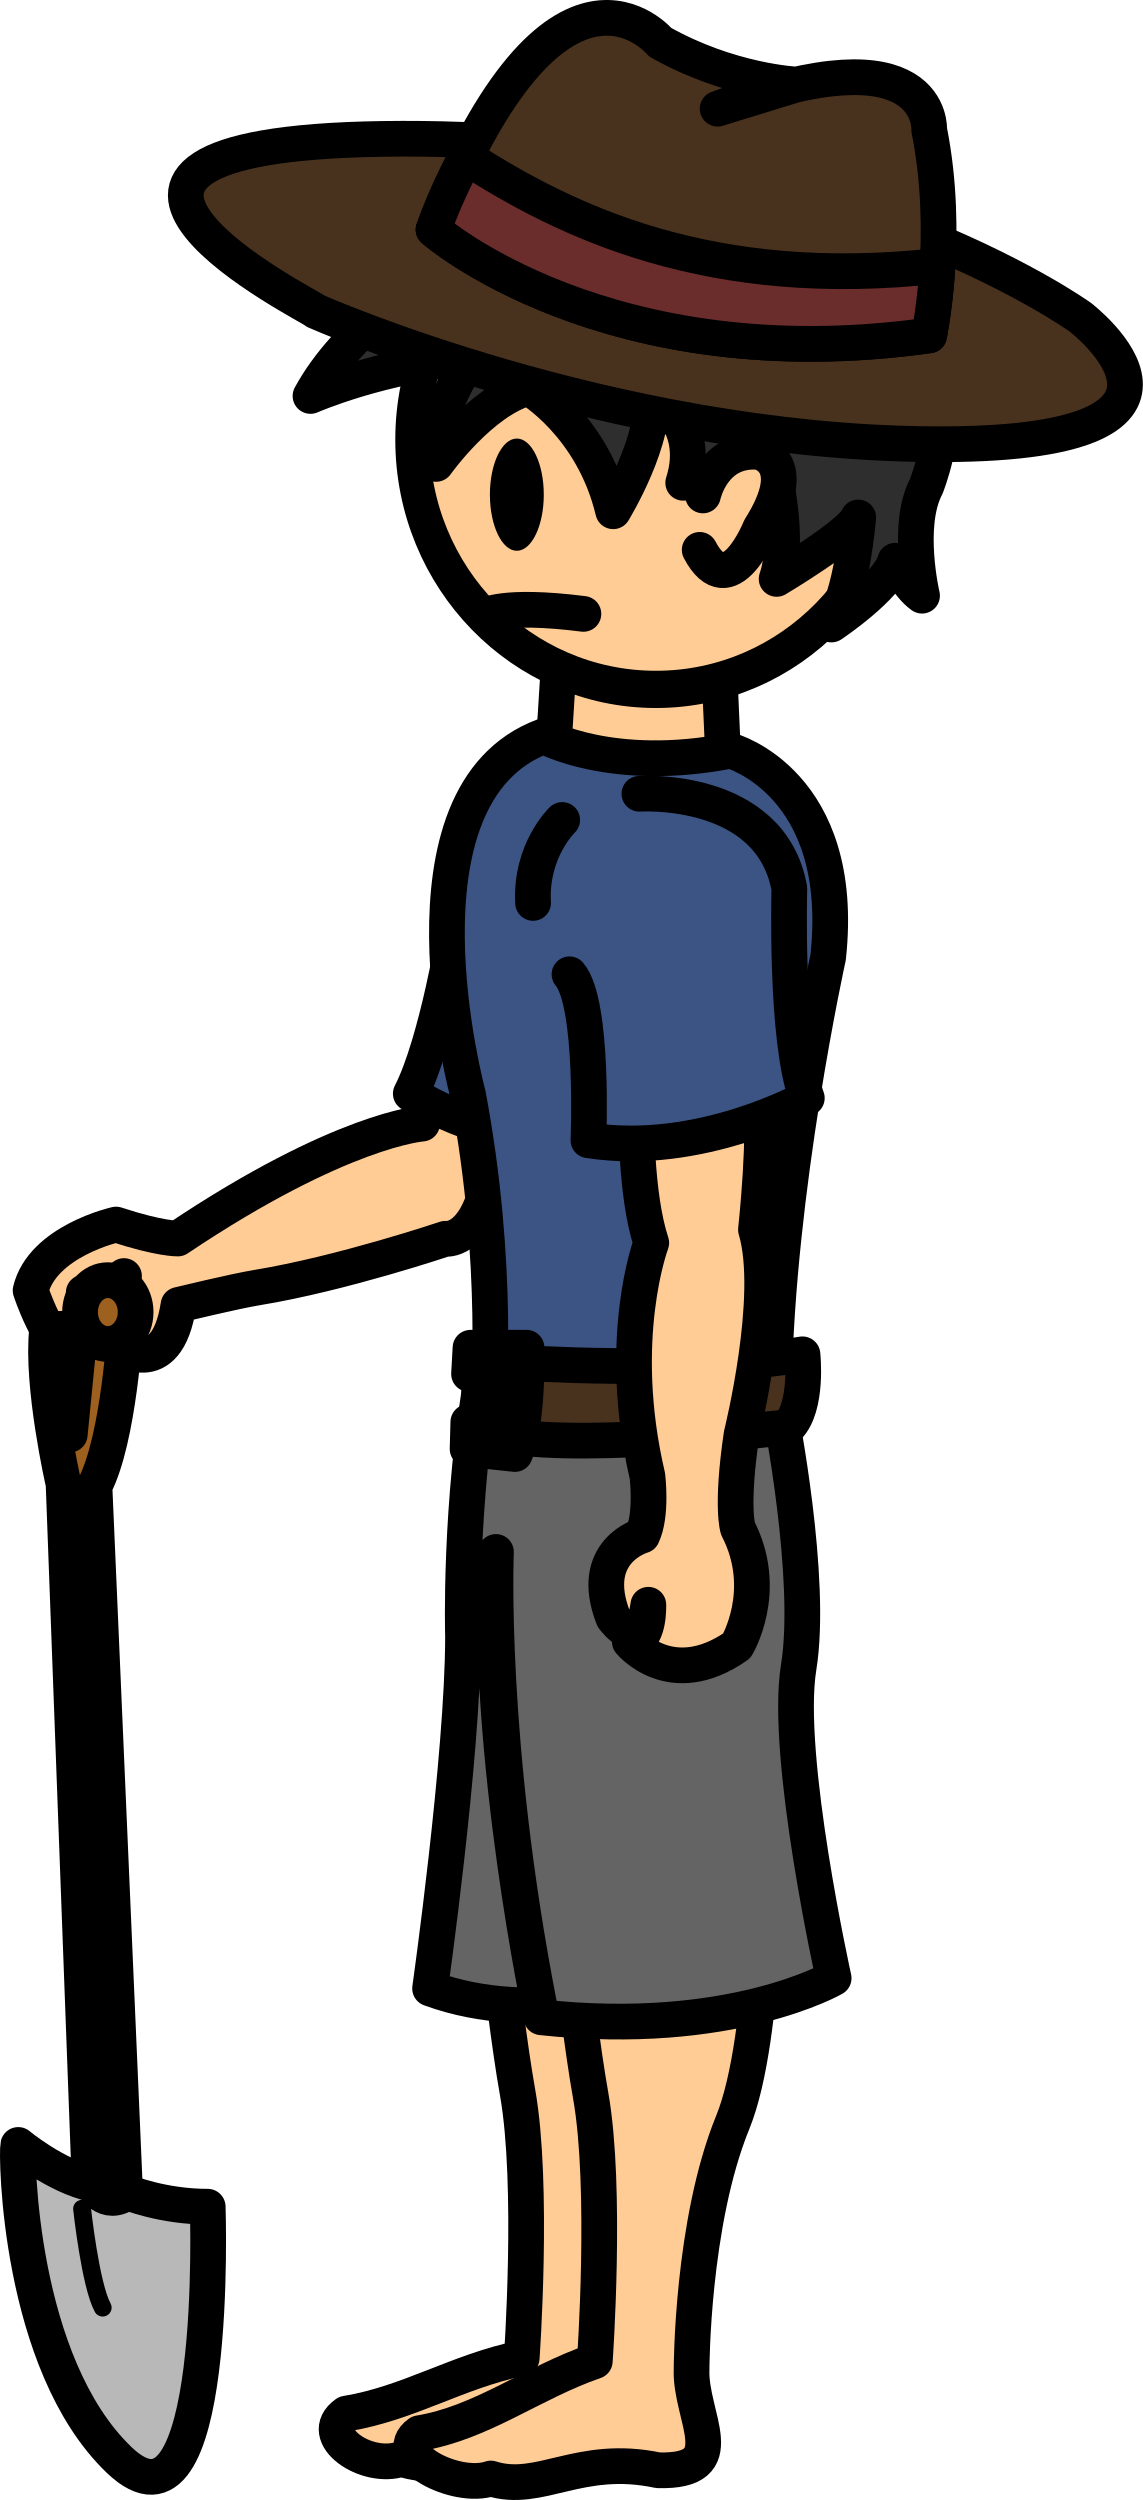
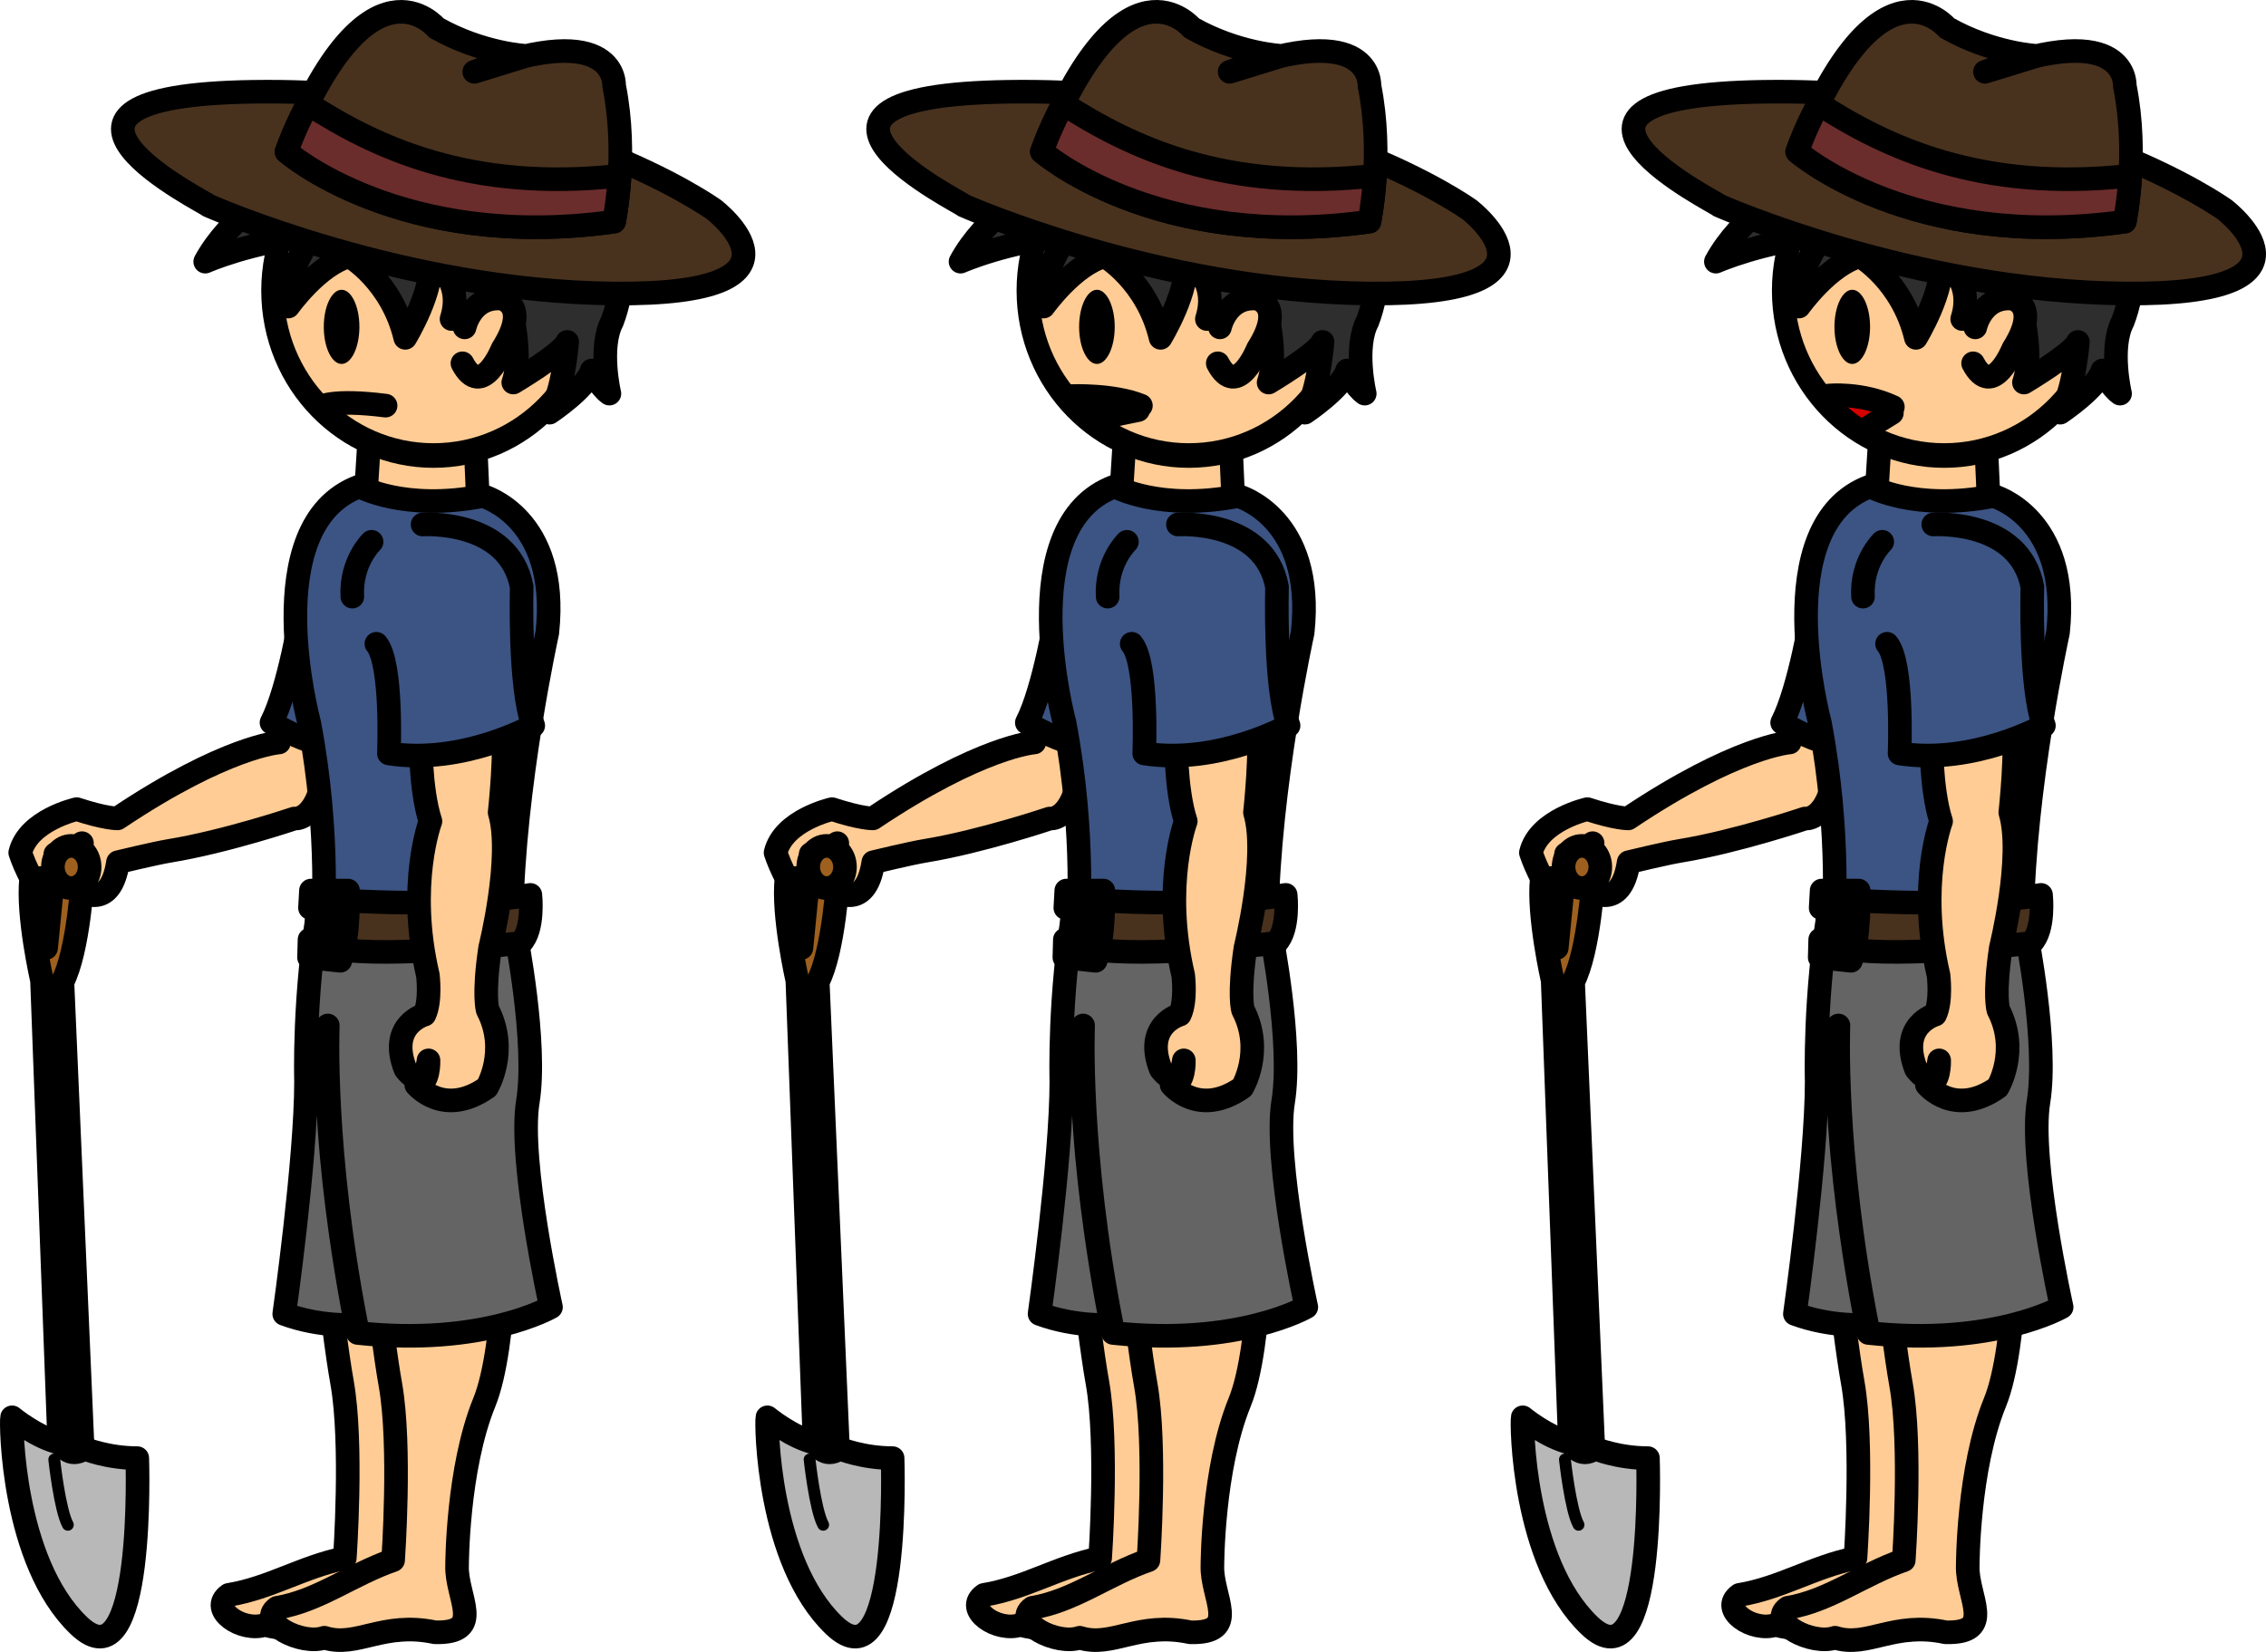
- <svg xmlns="http://www.w3.org/2000/svg" width="64" height="140" id="svg2" version="1.1">
+ <svg xmlns="http://www.w3.org/2000/svg" width="192" height="140" id="svg2" version="1.1">
  <defs id="defs4">
    </defs>
  <g id="layer1" transform="translate(0,-912.3622)">
    <g id="g3677" transform="translate(-20.90808,1.015586)">
      <path style="fill:#ffcc95;fill-opacity:1;stroke:#000000;stroke-width:2;stroke-linecap:round;stroke-linejoin:round;stroke-miterlimit:4;stroke-opacity:1;stroke-dasharray:none" d="m 48.048,1013.072 c 0,0 0.922,10.262 1.845,15.451 0.922,5.189 0.231,14.874 0.231,14.874 -3.623,0.75 -6.323,2.537 -9.83,3.113 -1.739,1.23 1.134,3.209 3.084,2.537 2.75,0.873 5.868,-0.477 10.291,0.461 4.314,0.115 1.768,-2.998 1.874,-5.65 0,0 0,-8.187 2.306,-13.837 1.969,-4.824 1.845,-16.719 1.845,-16.719 l -11.646,-0.231 z" id="path3613" />
      <path id="path2835" d="m 52.141,1013.245 c 0,0 0.922,10.262 1.845,15.451 0.922,5.189 0.231,14.874 0.231,14.874 -3.507,1.211 -6.323,3.459 -9.83,4.036 -1.739,1.23 2.056,3.209 4.007,2.537 2.75,0.873 4.946,-1.399 9.369,-0.461 4.314,0.115 1.768,-2.998 1.874,-5.65 0,0 0,-8.187 2.306,-13.837 1.969,-4.824 1.845,-16.719 1.845,-16.719 l -11.646,-0.231 z" style="fill:#ffcc95;fill-opacity:1;stroke:#000000;stroke-width:2;stroke-linecap:round;stroke-linejoin:round;stroke-miterlimit:4;stroke-opacity:1;stroke-dasharray:none" />
      <path id="path3628" d="m 46.326,971.504 c 0,0 -1.669,1.499 -1.781,2.767 0,0 -4.519,0.295 -13.68,6.433 0,0 -1.009,0.025 -3.458,-0.783 0,0 -4.118,0.922 -4.785,3.69 0,0 0.961,2.998 2.46,4.036 0,0 1.55,-1.384 0.516,-3.92 0,0 1.92,-0.115 2.254,-0.922 0,0 -1.335,3.344 -0.334,3.92 0,0 2.715,2.075 3.387,-2.306 0,0 3.135,-0.761 4.391,-0.967 4.762,-0.781 10.553,-2.735 10.553,-2.735 0,0 1.589,0.242 2.368,-2.986 l 3.116,-4.728 -5.008,-1.499 z" style="fill:#ffcc95;fill-opacity:1;stroke:#000000;stroke-width:2;stroke-linecap:round;stroke-linejoin:round;stroke-miterlimit:4;stroke-opacity:1;stroke-dasharray:none" />
      <path id="path3624" d="m 46.44,963.216 c 0,0 -1.06,6.523 -2.528,9.376 0,0 4.077,2.691 8.235,2.283 l -0.652,-10.355 -5.055,-1.305 z" style="fill:#3c5483;fill-opacity:1;stroke:#000000;stroke-width:2;stroke-linecap:round;stroke-linejoin:round;stroke-miterlimit:4;stroke-opacity:1;stroke-dasharray:none" />
      <path id="path3610" d="m 52.311,946.747 -0.489,7.827 9.621,0 -0.326,-7.338 -8.806,-0.489 z" style="fill:#ffcc95;fill-opacity:1;stroke:#000000;stroke-width:2;stroke-linecap:round;stroke-linejoin:round;stroke-miterlimit:4;stroke-opacity:1;stroke-dasharray:none" />
      <path transform="matrix(0.439843,0,0,0.4779763,17.28346,901.6766)" d="m 122.75,71.75 c 0,16.154 -13.879,29.25 -31,29.25 -17.121,0 -31,-13.096 -31,-29.25 0,-16.154 13.879,-29.25 31,-29.25 17.121,0 31,13.096 31,29.25 z" id="path3600" style="fill:#ffcc95;fill-opacity:1;stroke:#000000;stroke-width:4.362;stroke-linecap:round;stroke-linejoin:round;stroke-miterlimit:4;stroke-opacity:1;stroke-dasharray:none" />
      <path id="path3602" d="m 44.407,927.41 c 0,0 -4.036,2.306 -6.111,6.111 0,0 3.92,-1.73 9.109,-2.191 0,0 -2.191,2.537 -2.076,5.996 0,0 2.537,-3.574 5.189,-4.266 0,0 3.575,2.075 4.728,6.918 0,0 2.537,-4.151 2.076,-6.688 0,0 2.976,1.561 1.846,5.093 0,0 4.71,-0.31 4.71,-2.155 0,0 1.443,4.885 0.521,7.537 0,0 4.223,-2.519 4.569,-3.442 0,0 -0.346,4.382 -1.499,5.996 0,0 3.113,-2.075 3.575,-3.574 0,0 0.692,1.384 1.499,1.96 0,0 -0.922,-3.92 0.231,-6.111 0,0 1.153,-2.883 0.692,-5.073 l -29.058,-6.111 z" style="fill:#2e2e2e;fill-opacity:1;stroke:#000000;stroke-width:2;stroke-linecap:round;stroke-linejoin:round;stroke-miterlimit:4;stroke-opacity:1;stroke-dasharray:none" />
      <path id="path3590" d="m 38.584,928.774 c 0,0 16.418,7.278 34.36,7.447 17.941,0.169 8.463,-7.109 8.463,-7.109 0,0 -14.371,-10.361 -39.099,-9.986 -22.342,0.339 -3.724,9.478 -3.724,9.648 z" style="fill:#48321e;fill-opacity:1;stroke:#000000;stroke-width:2;stroke-linecap:round;stroke-linejoin:round;stroke-miterlimit:4;stroke-opacity:1;stroke-dasharray:none" />
      <path id="path3592" d="m 45.185,924.204 c 0,0 9.648,8.463 27.758,5.924 0,0 1.185,-5.585 0,-11.509 0,0 0.339,-5.755 -11.848,-1.185 l 4.401,-1.354 c 0,0 -3.724,-0.169 -7.617,-2.37 0,0 -5.755,-6.939 -12.694,10.494 z" style="fill:#48321e;fill-opacity:1;stroke:#000000;stroke-width:2;stroke-linecap:round;stroke-linejoin:round;stroke-miterlimit:4;stroke-opacity:1;stroke-dasharray:none" />
      <path style="fill:#6b2c2c;fill-opacity:1;stroke:#000000;stroke-width:2;stroke-linecap:round;stroke-linejoin:round;stroke-miterlimit:4;stroke-opacity:1;stroke-dasharray:none" d="m 45.185,924.204 c 0,0 9.648,8.463 27.758,5.924 0,0 0.339,-1.819 0.465,-3.893 -12.722,1.42 -20.767,-2.456 -26.404,-6.093 0,0 -1.058,1.862 -1.82,4.062 z" id="path3598" />
      <path transform="matrix(0.6034768,0,0,0.8110577,5.797333,871.0201)" d="m 75.5,83.875 c 0,2.14 -1.119,3.875 -2.5,3.875 -1.381,0 -2.5,-1.735 -2.5,-3.875 C 70.5,81.735 71.619,80 73,80 c 1.381,0 2.5,1.735 2.5,3.875 z" id="path3604" style="fill:#000000;fill-opacity:1;stroke:none" />
      <path id="path3606" d="m 48.044,945.839 c 0,0 0.971,-0.692 5.535,-0.115" style="fill:none;stroke:#000000;stroke-width:2;stroke-linecap:round;stroke-linejoin:round;stroke-miterlimit:4;stroke-opacity:1;stroke-dasharray:none" />
      <path id="path3608" d="m 60.274,939.091 c 0,0 0.55,-2.641 3.117,-2.438 0,0 2.475,0.508 0.092,4.266 0,0 -1.742,4.368 -3.392,1.219" style="fill:#ffcc95;fill-opacity:1;stroke:#000000;stroke-width:2;stroke-linecap:round;stroke-linejoin:round;stroke-miterlimit:4;stroke-opacity:1;stroke-dasharray:none" />
      <path id="path3612" d="m 51.358,952.569 c 0,0 3.792,2.12 10.465,0.815 0,0 6.522,1.794 5.46,11.578 0,0 -2.882,13.045 -3.033,24.134 0,0 -9.337,2.196 -16.01,0.891 0,0 0.692,-7.74 -1.128,-17.361 0,0 -4.55,-16.796 4.247,-20.057 z" style="fill:#3c5483;fill-opacity:1;stroke:#000000;stroke-width:2;stroke-linecap:round;stroke-linejoin:round;stroke-miterlimit:4;stroke-opacity:1;stroke-dasharray:none" />
      <path id="path3645" d="m 64.595,990.415 c 0,0 1.845,9.34 1.038,14.298 -0.807,4.958 1.96,17.411 1.96,17.411 0,0 -5.765,3.344 -16.374,2.191 0,0 -3.113,-14.644 -2.537,-26.059 0,0 -0.461,10.608 2.421,25.367 0,0 -2.998,0.231 -6.111,-0.922 0,0 1.845,-13.03 1.845,-19.717 0,0 -0.231,-7.38 1.153,-15.105 l 16.604,2.537 z" style="fill:#646464;fill-opacity:1;stroke:#000000;stroke-width:2;stroke-linecap:round;stroke-linejoin:round;stroke-miterlimit:4;stroke-opacity:1;stroke-dasharray:none" />
      <path id="path3614" d="m 49.661,987.636 c 0,0 9.499,0.693 16.185,-0.448 0,0 0.326,2.935 -0.815,4.077 0,0 -11.089,1.305 -15.655,0.489 l 0.285,-4.117 z" style="fill:#48321e;fill-opacity:1;stroke:#000000;stroke-width:2;stroke-linecap:round;stroke-linejoin:round;stroke-miterlimit:4;stroke-opacity:1;stroke-dasharray:none" />
      <path id="path3626" d="m 56.545,973.691 c 0,0 -0.064,4.54 0.834,7.257 0,0 -2.022,5.354 -0.216,13.055 0,0 0.268,2.176 -0.289,3.335 0,0 -3.084,0.863 -1.621,4.608 0,0 1.569,2.201 1.962,-0.733 0,0 0.091,2.103 -1.037,2.071 0,0 2.289,2.818 5.991,0.227 0,0 1.861,-3.079 0.063,-6.566 0,0 -0.399,-1.198 0.205,-5.276 0,0 1.921,-7.7 0.805,-11.46 0,0 0.62,-5.699 0.194,-7.544 l -6.891,1.027 z" style="fill:#ffcc95;fill-opacity:1;stroke:#000000;stroke-width:2;stroke-linecap:round;stroke-linejoin:round;stroke-miterlimit:4;stroke-opacity:1;stroke-dasharray:none" />
      <path id="path3616" d="m 47.256,986.82 3.139,0 c 0,0 0.122,3.995 -0.652,5.952 l -2.65,-0.285 0.041,-1.508 1.549,0.163 0.326,-2.854 -1.835,0 0.082,-1.468 z" style="fill:#a37607;fill-opacity:1;stroke:#000000;stroke-width:2;stroke-linecap:round;stroke-linejoin:round;stroke-miterlimit:4;stroke-opacity:1;stroke-dasharray:none" />
      <path id="path3618" d="m 47.256,989.103 2.201,0.571 -2.242,0.571 0.041,-1.141 z" style="fill:#a37607;fill-opacity:1;stroke:#000000;stroke-width:1;stroke-linecap:round;stroke-linejoin:round;stroke-miterlimit:4;stroke-opacity:1;stroke-dasharray:none" />
      <path id="path3620" d="m 56.714,955.797 c 0,0 7.338,-0.489 8.398,5.3 0,0 -0.245,8.479 0.978,11.741 0,0 -5.952,3.343 -12.23,2.364 0,0 0.326,-7.664 -1.06,-9.295" style="fill:#3c5483;fill-opacity:1;stroke:#000000;stroke-width:2;stroke-linecap:round;stroke-linejoin:round;stroke-miterlimit:4;stroke-opacity:1;stroke-dasharray:none" />
      <path id="path3622" d="m 52.392,957.264 c 0,0 -1.794,1.712 -1.631,4.647" style="fill:none;stroke:#000000;stroke-width:2;stroke-linecap:round;stroke-linejoin:round;stroke-miterlimit:4;stroke-opacity:1;stroke-dasharray:none" />
      <path id="path3632" d="m 27.927,985.572 -2.522,0.13 -0.591,5.981 -0.432,-5.924 -0.836,0.043 c -0.346,3.113 0.922,8.648 0.922,8.648 l 1.499,40.242 1.268,2.998 0.692,-3.228 -1.73,-39.896 c 1.384,-2.652 1.73,-8.994 1.73,-8.994 z" style="fill:#9d601e;fill-opacity:1;stroke:#000000;stroke-width:2;stroke-linecap:round;stroke-linejoin:round;stroke-miterlimit:4;stroke-opacity:1;stroke-dasharray:none" />
      <path transform="matrix(0.4612307,0,0,0.4612225,16.05001,941.525)" d="m 27,93.875 c 0,2.14 -1.511,3.875 -3.375,3.875 -1.864,0 -3.375,-1.735 -3.375,-3.875 C 20.25,91.735 21.761,90 23.625,90 25.489,90 27,91.735 27,93.875 z" id="path3630" style="fill:#9d601e;fill-opacity:1;stroke:#000000;stroke-width:4.336;stroke-linecap:round;stroke-linejoin:round;stroke-miterlimit:4;stroke-opacity:1;stroke-dasharray:none" />
      <path id="path3641" d="m 21.931,1031.463 c 0,0 2.076,1.73 4.151,2.191 0,0 0.692,1.384 1.96,0.461 0,0 1.96,0.807 4.497,0.807 0,0 0.692,19.602 -4.958,14.183 -5.65,-5.419 -5.765,-17.181 -5.65,-17.642 z" style="fill:#b8b8b8;fill-opacity:1;stroke:#000000;stroke-width:2;stroke-linecap:round;stroke-linejoin:round;stroke-miterlimit:4;stroke-opacity:1;stroke-dasharray:none" />
      <path id="path3643" d="m 25.505,1035.038 c 0,0 0.461,4.266 1.153,5.535" style="fill:#b8b8b8;fill-opacity:1;stroke:#000000;stroke-width:1;stroke-linecap:round;stroke-linejoin:round;stroke-miterlimit:4;stroke-opacity:1;stroke-dasharray:none" />
    </g>
+     <g id="g3941">
+       <path id="path3779" d="m 91.14,1014.088 c 0,0 0.922,10.262 1.845,15.451 0.922,5.189 0.231,14.874 0.231,14.874 -3.623,0.75 -6.323,2.537 -9.83,3.113 -1.739,1.23 1.134,3.209 3.084,2.537 2.75,0.873 5.868,-0.477 10.291,0.461 4.314,0.115 1.768,-2.998 1.874,-5.65 0,0 0,-8.187 2.306,-13.837 1.969,-4.824 1.845,-16.719 1.845,-16.719 l -11.646,-0.231 z" style="fill:#ffcc95;fill-opacity:1;stroke:#000000;stroke-width:2;stroke-linecap:round;stroke-linejoin:round;stroke-miterlimit:4;stroke-opacity:1;stroke-dasharray:none" />
+       <path style="fill:#ffcc95;fill-opacity:1;stroke:#000000;stroke-width:2;stroke-linecap:round;stroke-linejoin:round;stroke-miterlimit:4;stroke-opacity:1;stroke-dasharray:none" d="m 95.233,1014.261 c 0,0 0.922,10.262 1.845,15.451 0.922,5.189 0.231,14.874 0.231,14.874 -3.507,1.211 -6.323,3.459 -9.83,4.036 -1.739,1.23 2.056,3.209 4.007,2.537 2.75,0.873 4.946,-1.399 9.369,-0.461 4.314,0.115 1.768,-2.998 1.874,-5.65 0,0 0,-8.187 2.306,-13.837 1.969,-4.824 1.845,-16.719 1.845,-16.719 l -11.646,-0.231 z" id="path3781" />
+       <path style="fill:#ffcc95;fill-opacity:1;stroke:#000000;stroke-width:2;stroke-linecap:round;stroke-linejoin:round;stroke-miterlimit:4;stroke-opacity:1;stroke-dasharray:none" d="m 89.418,972.52 c 0,0 -1.669,1.499 -1.781,2.767 0,0 -4.519,0.295 -13.68,6.433 0,0 -1.009,0.025 -3.458,-0.783 0,0 -4.118,0.922 -4.785,3.69 0,0 0.961,2.998 2.46,4.036 0,0 1.55,-1.384 0.516,-3.92 0,0 1.92,-0.115 2.254,-0.922 0,0 -1.335,3.344 -0.334,3.92 0,0 2.715,2.075 3.387,-2.306 0,0 3.135,-0.761 4.391,-0.967 4.762,-0.781 10.553,-2.735 10.553,-2.735 0,0 1.589,0.242 2.368,-2.986 l 3.116,-4.728 -5.008,-1.499 z" id="path3783" />
+       <path style="fill:#3c5483;fill-opacity:1;stroke:#000000;stroke-width:2;stroke-linecap:round;stroke-linejoin:round;stroke-miterlimit:4;stroke-opacity:1;stroke-dasharray:none" d="m 89.532,964.232 c 0,0 -1.06,6.523 -2.528,9.376 0,0 4.077,2.691 8.235,2.283 L 94.587,965.537 89.532,964.232 z" id="path3785" />
+       <path style="fill:#ffcc95;fill-opacity:1;stroke:#000000;stroke-width:2;stroke-linecap:round;stroke-linejoin:round;stroke-miterlimit:4;stroke-opacity:1;stroke-dasharray:none" d="m 95.403,947.762 -0.489,7.827 9.621,0 -0.326,-7.338 -8.806,-0.489 z" id="path3787" />
+       <path style="fill:#ffcc95;fill-opacity:1;stroke:#000000;stroke-width:4.362;stroke-linecap:round;stroke-linejoin:round;stroke-miterlimit:4;stroke-opacity:1;stroke-dasharray:none" id="path3789" d="m 122.75,71.75 a 31,29.25 0 1 1 -62,0 31,29.25 0 1 1 62,0 z" transform="matrix(0.439843,0,0,0.4779763,60.37538,902.6922)" />
+       <path style="fill:#2e2e2e;fill-opacity:1;stroke:#000000;stroke-width:2;stroke-linecap:round;stroke-linejoin:round;stroke-miterlimit:4;stroke-opacity:1;stroke-dasharray:none" d="m 87.499,928.426 c 0,0 -4.036,2.306 -6.111,6.111 0,0 3.92,-1.73 9.109,-2.191 0,0 -2.191,2.537 -2.076,5.996 0,0 2.537,-3.574 5.189,-4.266 0,0 3.575,2.075 4.728,6.918 0,0 2.537,-4.151 2.076,-6.688 0,0 2.976,1.561 1.846,5.093 0,0 4.71,-0.31 4.71,-2.155 0,0 1.443,4.885 0.521,7.537 0,0 4.223,-2.519 4.569,-3.442 0,0 -0.346,4.382 -1.499,5.996 0,0 3.113,-2.075 3.575,-3.574 0,0 0.692,1.384 1.499,1.96 0,0 -0.922,-3.92 0.231,-6.111 0,0 1.153,-2.883 0.692,-5.073 l -29.058,-6.111 z" id="path3791" />
+       <path style="fill:#48321e;fill-opacity:1;stroke:#000000;stroke-width:2;stroke-linecap:round;stroke-linejoin:round;stroke-miterlimit:4;stroke-opacity:1;stroke-dasharray:none" d="m 81.676,929.789 c 0,0 16.418,7.278 34.36,7.447 17.941,0.169 8.463,-7.109 8.463,-7.109 0,0 -14.371,-10.361 -39.099,-9.986 -22.342,0.339 -3.724,9.478 -3.724,9.648 z" id="path3793" />
+       <path style="fill:#48321e;fill-opacity:1;stroke:#000000;stroke-width:2;stroke-linecap:round;stroke-linejoin:round;stroke-miterlimit:4;stroke-opacity:1;stroke-dasharray:none" d="m 88.277,925.219 c 0,0 9.648,8.463 27.758,5.924 0,0 1.185,-5.585 0,-11.509 0,0 0.339,-5.755 -11.848,-1.185 l 4.401,-1.354 c 0,0 -3.724,-0.169 -7.617,-2.37 0,0 -5.755,-6.939 -12.694,10.494 z" id="path3795" />
+       <path id="path3797" d="m 88.277,925.219 c 0,0 9.648,8.463 27.758,5.924 0,0 0.339,-1.819 0.465,-3.893 -12.722,1.42 -20.767,-2.456 -26.404,-6.093 0,0 -1.058,1.862 -1.82,4.062 z" style="fill:#6b2c2c;fill-opacity:1;stroke:#000000;stroke-width:2;stroke-linecap:round;stroke-linejoin:round;stroke-miterlimit:4;stroke-opacity:1;stroke-dasharray:none" />
+       <path style="fill:#000000;fill-opacity:1;stroke:none" id="path3799" d="m 75.5,83.875 a 2.5,3.875 0 1 1 -5,0 2.5,3.875 0 1 1 5,0 z" transform="matrix(0.6034768,0,0,0.8110577,48.88926,872.0357)" />
+       <path style="fill:none;stroke:#000000;stroke-width:2;stroke-linecap:round;stroke-linejoin:round;stroke-miterlimit:4;stroke-opacity:1;stroke-dasharray:none" d="m 90.766,945.93 c 0,0 3.557,-0.155 5.904,0.809" id="path3801" />
+       <path style="fill:#ffcc95;fill-opacity:1;stroke:#000000;stroke-width:2;stroke-linecap:round;stroke-linejoin:round;stroke-miterlimit:4;stroke-opacity:1;stroke-dasharray:none" d="m 103.366,940.106 c 0,0 0.55,-2.641 3.117,-2.438 0,0 2.475,0.508 0.092,4.266 0,0 -1.742,4.368 -3.392,1.219" id="path3803" />
+       <path style="fill:#3c5483;fill-opacity:1;stroke:#000000;stroke-width:2;stroke-linecap:round;stroke-linejoin:round;stroke-miterlimit:4;stroke-opacity:1;stroke-dasharray:none" d="m 94.45,953.585 c 0,0 3.792,2.12 10.465,0.815 0,0 6.522,1.794 5.46,11.578 0,0 -2.882,13.045 -3.033,24.134 0,0 -9.337,2.196 -16.01,0.891 0,0 0.692,-7.74 -1.128,-17.361 0,0 -4.55,-16.796 4.247,-20.057 z" id="path3805" />
+       <path style="fill:#646464;fill-opacity:1;stroke:#000000;stroke-width:2;stroke-linecap:round;stroke-linejoin:round;stroke-miterlimit:4;stroke-opacity:1;stroke-dasharray:none" d="m 107.686,991.43 c 0,0 1.845,9.34 1.038,14.298 -0.807,4.958 1.96,17.411 1.96,17.411 0,0 -5.765,3.344 -16.374,2.191 0,0 -3.113,-14.644 -2.537,-26.059 0,0 -0.461,10.608 2.421,25.367 0,0 -2.998,0.231 -6.111,-0.922 0,0 1.845,-13.03 1.845,-19.717 0,0 -0.231,-7.38 1.153,-15.105 l 16.604,2.537 z" id="path3807" />
+       <path style="fill:#48321e;fill-opacity:1;stroke:#000000;stroke-width:2;stroke-linecap:round;stroke-linejoin:round;stroke-miterlimit:4;stroke-opacity:1;stroke-dasharray:none" d="m 92.753,988.651 c 0,0 9.499,0.693 16.185,-0.448 0,0 0.326,2.935 -0.815,4.077 0,0 -11.089,1.305 -15.655,0.489 l 0.285,-4.117 z" id="path3809" />
+       <path style="fill:#ffcc95;fill-opacity:1;stroke:#000000;stroke-width:2;stroke-linecap:round;stroke-linejoin:round;stroke-miterlimit:4;stroke-opacity:1;stroke-dasharray:none" d="m 99.637,974.707 c 0,0 -0.064,4.54 0.834,7.257 0,0 -2.022,5.354 -0.216,13.055 0,0 0.268,2.176 -0.289,3.335 0,0 -3.084,0.863 -1.621,4.608 0,0 1.569,2.201 1.962,-0.733 0,0 0.091,2.103 -1.037,2.071 0,0 2.289,2.818 5.991,0.227 0,0 1.861,-3.079 0.063,-6.566 0,0 -0.399,-1.198 0.205,-5.276 0,0 1.921,-7.7 0.805,-11.46 0,0 0.62,-5.699 0.194,-7.544 l -6.891,1.027 z" id="path3811" />
+       <path style="fill:#a37607;fill-opacity:1;stroke:#000000;stroke-width:2;stroke-linecap:round;stroke-linejoin:round;stroke-miterlimit:4;stroke-opacity:1;stroke-dasharray:none" d="m 90.348,987.836 3.139,0 c 0,0 0.122,3.995 -0.652,5.952 l -2.65,-0.285 0.041,-1.508 1.549,0.163 0.326,-2.854 -1.835,0 0.082,-1.468 z" id="path3813" />
+       <path style="fill:#a37607;fill-opacity:1;stroke:#000000;stroke-width:1;stroke-linecap:round;stroke-linejoin:round;stroke-miterlimit:4;stroke-opacity:1;stroke-dasharray:none" d="m 90.348,990.119 2.201,0.571 -2.242,0.571 0.041,-1.141 z" id="path3815" />
+       <path style="fill:#3c5483;fill-opacity:1;stroke:#000000;stroke-width:2;stroke-linecap:round;stroke-linejoin:round;stroke-miterlimit:4;stroke-opacity:1;stroke-dasharray:none" d="m 99.806,956.812 c 0,0 7.338,-0.489 8.398,5.3 0,0 -0.245,8.479 0.978,11.741 0,0 -5.952,3.343 -12.23,2.364 0,0 0.326,-7.664 -1.06,-9.295" id="path3817" />
+       <path style="fill:none;stroke:#000000;stroke-width:2;stroke-linecap:round;stroke-linejoin:round;stroke-miterlimit:4;stroke-opacity:1;stroke-dasharray:none" d="m 95.484,958.28 c 0,0 -1.794,1.712 -1.631,4.647" id="path3819" />
+       <path style="fill:#9d601e;fill-opacity:1;stroke:#000000;stroke-width:2;stroke-linecap:round;stroke-linejoin:round;stroke-miterlimit:4;stroke-opacity:1;stroke-dasharray:none" d="m 71.019,986.587 -2.522,0.13 -0.591,5.981 -0.432,-5.924 -0.836,0.043 c -0.346,3.113 0.922,8.648 0.922,8.648 l 1.499,40.242 1.268,2.998 0.692,-3.228 -1.73,-39.896 c 1.384,-2.652 1.73,-8.994 1.73,-8.994 z" id="path3821" />
+       <path style="fill:#9d601e;fill-opacity:1;stroke:#000000;stroke-width:4.336;stroke-linecap:round;stroke-linejoin:round;stroke-miterlimit:4;stroke-opacity:1;stroke-dasharray:none" id="path3823" d="m 27,93.875 a 3.375,3.875 0 1 1 -6.75,0 3.375,3.875 0 1 1 6.75,0 z" transform="matrix(0.4612307,0,0,0.4612225,59.14193,942.5406)" />
+       <path style="fill:#b8b8b8;fill-opacity:1;stroke:#000000;stroke-width:2;stroke-linecap:round;stroke-linejoin:round;stroke-miterlimit:4;stroke-opacity:1;stroke-dasharray:none" d="m 65.023,1032.479 c 0,0 2.076,1.73 4.151,2.191 0,0 0.692,1.384 1.96,0.461 0,0 1.96,0.807 4.497,0.807 0,0 0.692,19.602 -4.958,14.183 -5.65,-5.419 -5.765,-17.181 -5.65,-17.642 z" id="path3825" />
+       <path style="fill:#b8b8b8;fill-opacity:1;stroke:#000000;stroke-width:1;stroke-linecap:round;stroke-linejoin:round;stroke-miterlimit:4;stroke-opacity:1;stroke-dasharray:none" d="m 68.597,1036.053 c 0,0 0.461,4.266 1.153,5.535" id="path3827" />
+       <path transform="translate(0,912.3622)" id="path3906" d="m 96.435,34.754 -3.944,0.801" style="fill:none;fill-opacity:1;stroke:#000000;stroke-opacity:1;stroke-width:2;stroke-miterlimit:4;stroke-dasharray:none;stroke-linejoin:round;stroke-linecap:round" />
+     </g>
+     <g id="g3969">
+       <path style="fill:#ffcc95;fill-opacity:1;stroke:#000000;stroke-width:2;stroke-linecap:round;stroke-linejoin:round;stroke-miterlimit:4;stroke-opacity:1;stroke-dasharray:none" d="m 155.14,1014.088 c 0,0 0.922,10.262 1.845,15.451 0.922,5.189 0.231,14.874 0.231,14.874 -3.623,0.75 -6.323,2.537 -9.83,3.113 -1.739,1.23 1.134,3.209 3.084,2.537 2.75,0.873 5.868,-0.477 10.291,0.461 4.314,0.115 1.768,-2.998 1.874,-5.65 0,0 0,-8.187 2.306,-13.837 1.969,-4.824 1.845,-16.719 1.845,-16.719 l -11.646,-0.231 z" id="path3831" />
+       <path id="path3833" d="m 159.233,1014.261 c 0,0 0.922,10.262 1.845,15.451 0.922,5.189 0.231,14.874 0.231,14.874 -3.507,1.211 -6.323,3.459 -9.83,4.036 -1.739,1.23 2.056,3.209 4.007,2.537 2.75,0.873 4.946,-1.399 9.369,-0.461 4.314,0.115 1.768,-2.998 1.874,-5.65 0,0 0,-8.187 2.306,-13.837 1.969,-4.824 1.845,-16.719 1.845,-16.719 l -11.646,-0.231 z" style="fill:#ffcc95;fill-opacity:1;stroke:#000000;stroke-width:2;stroke-linecap:round;stroke-linejoin:round;stroke-miterlimit:4;stroke-opacity:1;stroke-dasharray:none" />
+       <path id="path3835" d="m 153.418,972.52 c 0,0 -1.669,1.499 -1.781,2.767 0,0 -4.519,0.295 -13.68,6.433 0,0 -1.009,0.025 -3.458,-0.783 0,0 -4.118,0.922 -4.785,3.69 0,0 0.961,2.998 2.46,4.036 0,0 1.55,-1.384 0.516,-3.92 0,0 1.92,-0.115 2.254,-0.922 0,0 -1.335,3.344 -0.334,3.92 0,0 2.715,2.075 3.387,-2.306 0,0 3.135,-0.761 4.391,-0.967 4.762,-0.781 10.553,-2.735 10.553,-2.735 0,0 1.589,0.242 2.368,-2.986 l 3.116,-4.728 -5.008,-1.499 z" style="fill:#ffcc95;fill-opacity:1;stroke:#000000;stroke-width:2;stroke-linecap:round;stroke-linejoin:round;stroke-miterlimit:4;stroke-opacity:1;stroke-dasharray:none" />
+       <path id="path3837" d="m 153.532,964.232 c 0,0 -1.06,6.523 -2.528,9.376 0,0 4.077,2.691 8.235,2.283 l -0.652,-10.355 -5.055,-1.305 z" style="fill:#3c5483;fill-opacity:1;stroke:#000000;stroke-width:2;stroke-linecap:round;stroke-linejoin:round;stroke-miterlimit:4;stroke-opacity:1;stroke-dasharray:none" />
+       <path id="path3839" d="m 159.403,947.762 -0.489,7.827 9.621,0 -0.326,-7.338 -8.806,-0.489 z" style="fill:#ffcc95;fill-opacity:1;stroke:#000000;stroke-width:2;stroke-linecap:round;stroke-linejoin:round;stroke-miterlimit:4;stroke-opacity:1;stroke-dasharray:none" />
+       <path transform="matrix(0.439843,0,0,0.4779763,124.3754,902.6922)" d="m 122.75,71.75 a 31,29.25 0 1 1 -62,0 31,29.25 0 1 1 62,0 z" id="path3841" style="fill:#ffcc95;fill-opacity:1;stroke:none;stroke-width:4.362;stroke-linecap:round;stroke-linejoin:round;stroke-miterlimit:4;stroke-opacity:1;stroke-dasharray:none" />
+       <path transform="translate(0,912.3622)" id="path3937" d="m 155.055,33.691 4.773,0.818 -2.228,2.046 z" style="fill:#d50000;fill-opacity:1;stroke:none" />
+       <path transform="matrix(0.6034768,0,0,0.8110577,112.8893,872.0357)" d="m 75.5,83.875 a 2.5,3.875 0 1 1 -5,0 2.5,3.875 0 1 1 5,0 z" id="path3851" style="fill:#000000;fill-opacity:1;stroke:none" />
+       <path id="path3857" d="m 158.45,953.585 c 0,0 3.792,2.12 10.465,0.815 0,0 6.522,1.794 5.46,11.578 0,0 -2.882,13.045 -3.033,24.134 0,0 -9.337,2.196 -16.01,0.891 0,0 0.692,-7.74 -1.128,-17.361 0,0 -4.55,-16.796 4.247,-20.057 z" style="fill:#3c5483;fill-opacity:1;stroke:#000000;stroke-width:2;stroke-linecap:round;stroke-linejoin:round;stroke-miterlimit:4;stroke-opacity:1;stroke-dasharray:none" />
+       <path id="path3859" d="m 171.686,991.43 c 0,0 1.845,9.34 1.038,14.298 -0.807,4.958 1.96,17.411 1.96,17.411 0,0 -5.765,3.344 -16.374,2.191 0,0 -3.113,-14.644 -2.537,-26.059 0,0 -0.461,10.608 2.421,25.367 0,0 -2.998,0.231 -6.111,-0.922 0,0 1.845,-13.03 1.845,-19.717 0,0 -0.231,-7.38 1.153,-15.105 l 16.604,2.537 z" style="fill:#646464;fill-opacity:1;stroke:#000000;stroke-width:2;stroke-linecap:round;stroke-linejoin:round;stroke-miterlimit:4;stroke-opacity:1;stroke-dasharray:none" />
+       <path id="path3861" d="m 156.753,988.651 c 0,0 9.499,0.693 16.185,-0.448 0,0 0.326,2.935 -0.815,4.077 0,0 -11.089,1.305 -15.655,0.489 l 0.285,-4.117 z" style="fill:#48321e;fill-opacity:1;stroke:#000000;stroke-width:2;stroke-linecap:round;stroke-linejoin:round;stroke-miterlimit:4;stroke-opacity:1;stroke-dasharray:none" />
+       <path id="path3863" d="m 163.637,974.707 c 0,0 -0.064,4.54 0.834,7.257 0,0 -2.022,5.354 -0.216,13.055 0,0 0.268,2.176 -0.289,3.335 0,0 -3.084,0.863 -1.621,4.608 0,0 1.569,2.201 1.962,-0.733 0,0 0.091,2.103 -1.037,2.071 0,0 2.289,2.818 5.992,0.227 0,0 1.861,-3.079 0.063,-6.566 0,0 -0.399,-1.198 0.205,-5.276 0,0 1.921,-7.7 0.805,-11.46 0,0 0.62,-5.699 0.194,-7.544 l -6.891,1.027 z" style="fill:#ffcc95;fill-opacity:1;stroke:#000000;stroke-width:2;stroke-linecap:round;stroke-linejoin:round;stroke-miterlimit:4;stroke-opacity:1;stroke-dasharray:none" />
+       <path id="path3865" d="m 154.348,987.836 3.139,0 c 0,0 0.122,3.995 -0.652,5.952 l -2.65,-0.285 0.041,-1.508 1.549,0.163 0.326,-2.854 -1.835,0 0.082,-1.468 z" style="fill:#a37607;fill-opacity:1;stroke:#000000;stroke-width:2;stroke-linecap:round;stroke-linejoin:round;stroke-miterlimit:4;stroke-opacity:1;stroke-dasharray:none" />
+       <path id="path3867" d="m 154.348,990.119 2.201,0.571 -2.242,0.571 0.041,-1.141 z" style="fill:#a37607;fill-opacity:1;stroke:#000000;stroke-width:1;stroke-linecap:round;stroke-linejoin:round;stroke-miterlimit:4;stroke-opacity:1;stroke-dasharray:none" />
+       <path id="path3869" d="m 163.806,956.812 c 0,0 7.338,-0.489 8.398,5.3 0,0 -0.245,8.479 0.978,11.741 0,0 -5.952,3.343 -12.23,2.364 0,0 0.326,-7.664 -1.06,-9.295" style="fill:#3c5483;fill-opacity:1;stroke:#000000;stroke-width:2;stroke-linecap:round;stroke-linejoin:round;stroke-miterlimit:4;stroke-opacity:1;stroke-dasharray:none" />
+       <path id="path3871" d="m 159.484,958.28 c 0,0 -1.794,1.712 -1.631,4.647" style="fill:none;stroke:#000000;stroke-width:2;stroke-linecap:round;stroke-linejoin:round;stroke-miterlimit:4;stroke-opacity:1;stroke-dasharray:none" />
+       <path id="path3873" d="m 135.019,986.587 -2.522,0.13 -0.591,5.981 -0.432,-5.924 -0.836,0.043 c -0.346,3.113 0.922,8.648 0.922,8.648 l 1.499,40.242 1.268,2.998 0.692,-3.228 -1.73,-39.896 c 1.384,-2.652 1.73,-8.994 1.73,-8.994 z" style="fill:#9d601e;fill-opacity:1;stroke:#000000;stroke-width:2;stroke-linecap:round;stroke-linejoin:round;stroke-miterlimit:4;stroke-opacity:1;stroke-dasharray:none" />
+       <path transform="matrix(0.4612307,0,0,0.4612225,123.1419,942.5406)" d="m 27,93.875 a 3.375,3.875 0 1 1 -6.75,0 3.375,3.875 0 1 1 6.75,0 z" id="path3875" style="fill:#9d601e;fill-opacity:1;stroke:#000000;stroke-width:4.336;stroke-linecap:round;stroke-linejoin:round;stroke-miterlimit:4;stroke-opacity:1;stroke-dasharray:none" />
+       <path id="path3877" d="m 129.023,1032.479 c 0,0 2.076,1.73 4.151,2.191 0,0 0.692,1.384 1.96,0.461 0,0 1.96,0.807 4.497,0.807 0,0 0.692,19.602 -4.958,14.183 -5.65,-5.419 -5.765,-17.181 -5.65,-17.642 z" style="fill:#b8b8b8;fill-opacity:1;stroke:#000000;stroke-width:2;stroke-linecap:round;stroke-linejoin:round;stroke-miterlimit:4;stroke-opacity:1;stroke-dasharray:none" />
+       <path id="path3879" d="m 132.597,1036.053 c 0,0 0.461,4.266 1.153,5.535" style="fill:#b8b8b8;fill-opacity:1;stroke:#000000;stroke-width:1;stroke-linecap:round;stroke-linejoin:round;stroke-miterlimit:4;stroke-opacity:1;stroke-dasharray:none" />
+       <path id="path3933" d="m 154.943,945.886 c 0,0 2.74,-0.287 5.44,0.964" style="fill:none;stroke:#000000;stroke-width:2;stroke-linecap:round;stroke-linejoin:round;stroke-miterlimit:4;stroke-opacity:1;stroke-dasharray:none" />
+       <path style="fill:none;stroke:#000000;stroke-width:2;stroke-linecap:round;stroke-linejoin:round;stroke-miterlimit:4;stroke-opacity:1;stroke-dasharray:none" d="m 160.302,947.359 -2.351,1.452" id="path3935" />
+       <path style="fill:none;fill-opacity:1;stroke:#000000;stroke-width:4.362;stroke-linecap:round;stroke-linejoin:round;stroke-miterlimit:4;stroke-opacity:1;stroke-dasharray:none" id="path3939" d="m 122.75,71.75 a 31,29.25 0 1 1 -62,0 31,29.25 0 1 1 62,0 z" transform="matrix(0.439843,0,0,0.4779763,124.3754,902.6922)" />
+       <path id="path3843" d="m 151.499,928.426 c 0,0 -4.036,2.306 -6.111,6.111 0,0 3.92,-1.73 9.109,-2.191 0,0 -2.191,2.537 -2.076,5.996 0,0 2.537,-3.574 5.189,-4.266 0,0 3.575,2.075 4.728,6.918 0,0 2.537,-4.151 2.076,-6.688 0,0 2.976,1.561 1.846,5.093 0,0 4.71,-0.31 4.71,-2.155 0,0 1.443,4.885 0.521,7.537 0,0 4.223,-2.519 4.569,-3.442 0,0 -0.346,4.382 -1.499,5.996 0,0 3.113,-2.075 3.575,-3.574 0,0 0.692,1.384 1.499,1.96 0,0 -0.922,-3.92 0.231,-6.111 0,0 1.153,-2.883 0.692,-5.073 l -29.058,-6.111 z" style="fill:#2e2e2e;fill-opacity:1;stroke:#000000;stroke-width:2;stroke-linecap:round;stroke-linejoin:round;stroke-miterlimit:4;stroke-opacity:1;stroke-dasharray:none" />
+       <path id="path3855" d="m 167.366,940.106 c 0,0 0.55,-2.641 3.117,-2.438 0,0 2.475,0.508 0.092,4.266 0,0 -1.742,4.368 -3.392,1.219" style="fill:#ffcc95;fill-opacity:1;stroke:#000000;stroke-width:2;stroke-linecap:round;stroke-linejoin:round;stroke-miterlimit:4;stroke-opacity:1;stroke-dasharray:none" />
+       <path id="path3845" d="m 145.676,929.789 c 0,0 16.418,7.278 34.36,7.447 17.941,0.169 8.463,-7.109 8.463,-7.109 0,0 -14.371,-10.361 -39.099,-9.986 -22.342,0.339 -3.724,9.478 -3.724,9.648 z" style="fill:#48321e;fill-opacity:1;stroke:#000000;stroke-width:2;stroke-linecap:round;stroke-linejoin:round;stroke-miterlimit:4;stroke-opacity:1;stroke-dasharray:none" />
+       <path id="path3847" d="m 152.277,925.219 c 0,0 9.648,8.463 27.758,5.924 0,0 1.185,-5.585 0,-11.509 0,0 0.339,-5.755 -11.848,-1.185 l 4.401,-1.354 c 0,0 -3.724,-0.169 -7.617,-2.37 0,0 -5.755,-6.939 -12.694,10.494 z" style="fill:#48321e;fill-opacity:1;stroke:#000000;stroke-width:2;stroke-linecap:round;stroke-linejoin:round;stroke-miterlimit:4;stroke-opacity:1;stroke-dasharray:none" />
+       <path style="fill:#6b2c2c;fill-opacity:1;stroke:#000000;stroke-width:2;stroke-linecap:round;stroke-linejoin:round;stroke-miterlimit:4;stroke-opacity:1;stroke-dasharray:none" d="m 152.277,925.219 c 0,0 9.648,8.463 27.758,5.924 0,0 0.339,-1.819 0.465,-3.893 -12.722,1.42 -20.767,-2.456 -26.404,-6.093 0,0 -1.058,1.862 -1.82,4.062 z" id="path3849" />
+     </g>
  </g>
</svg>
